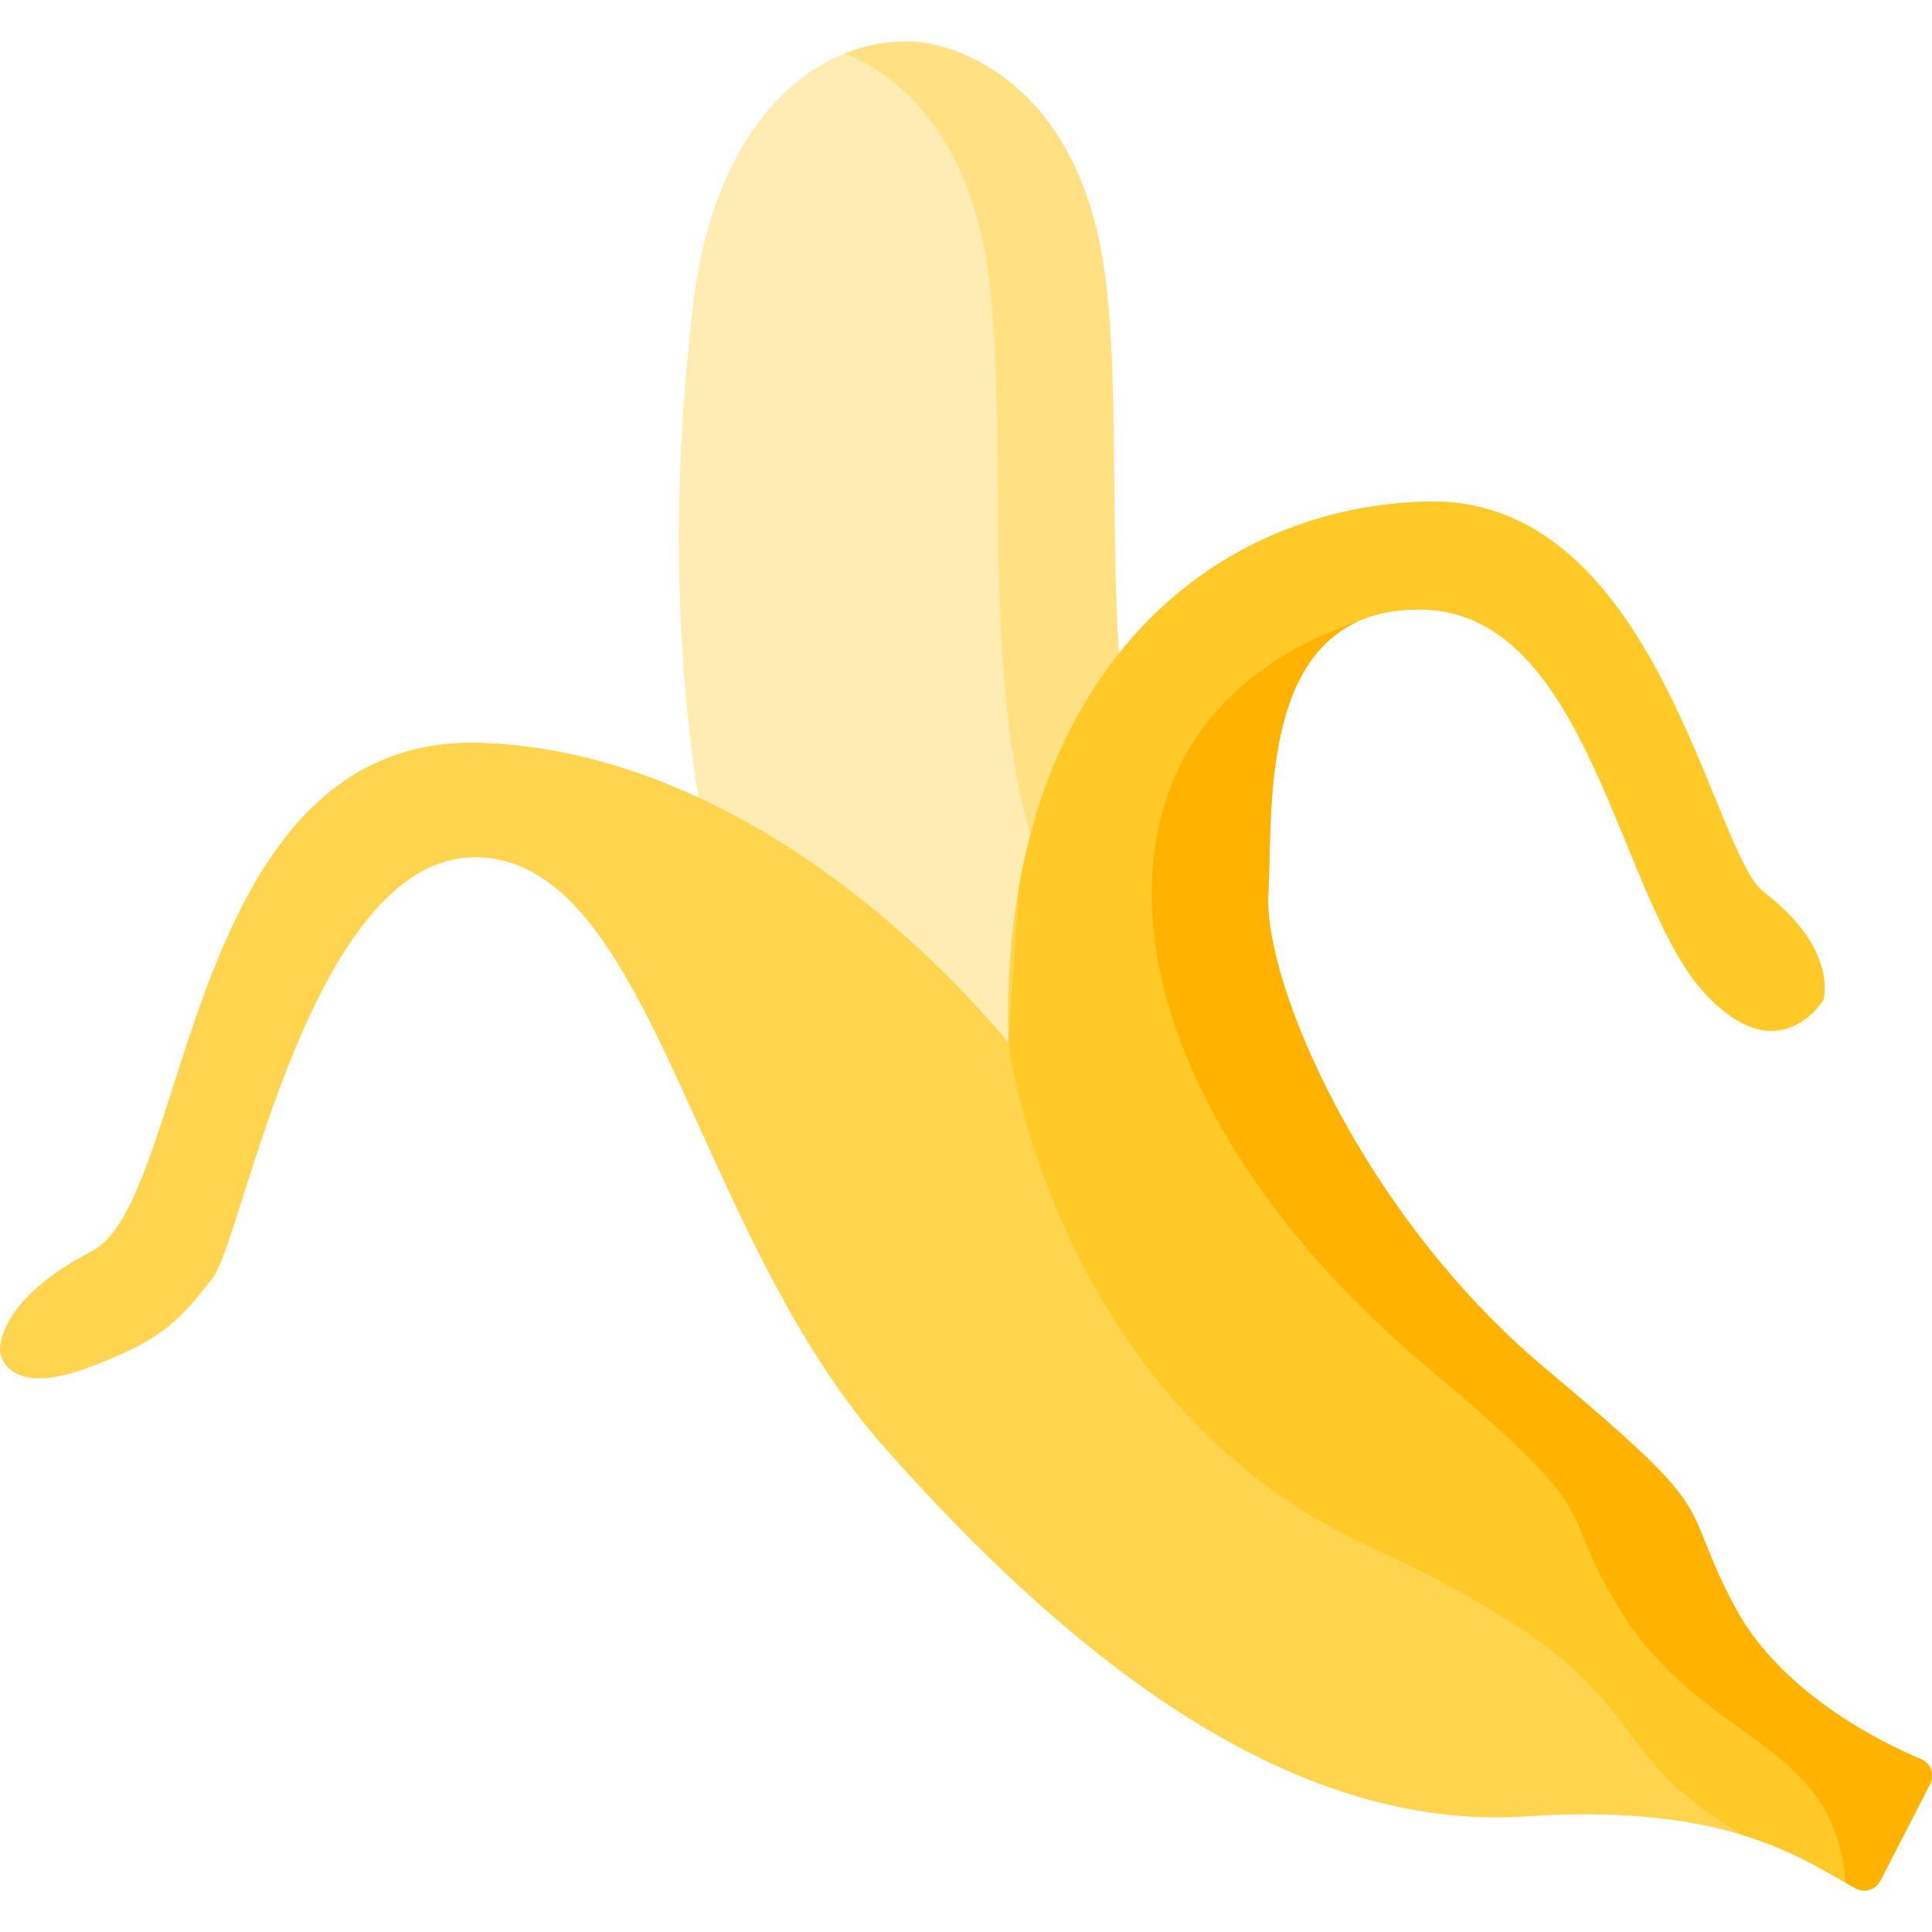
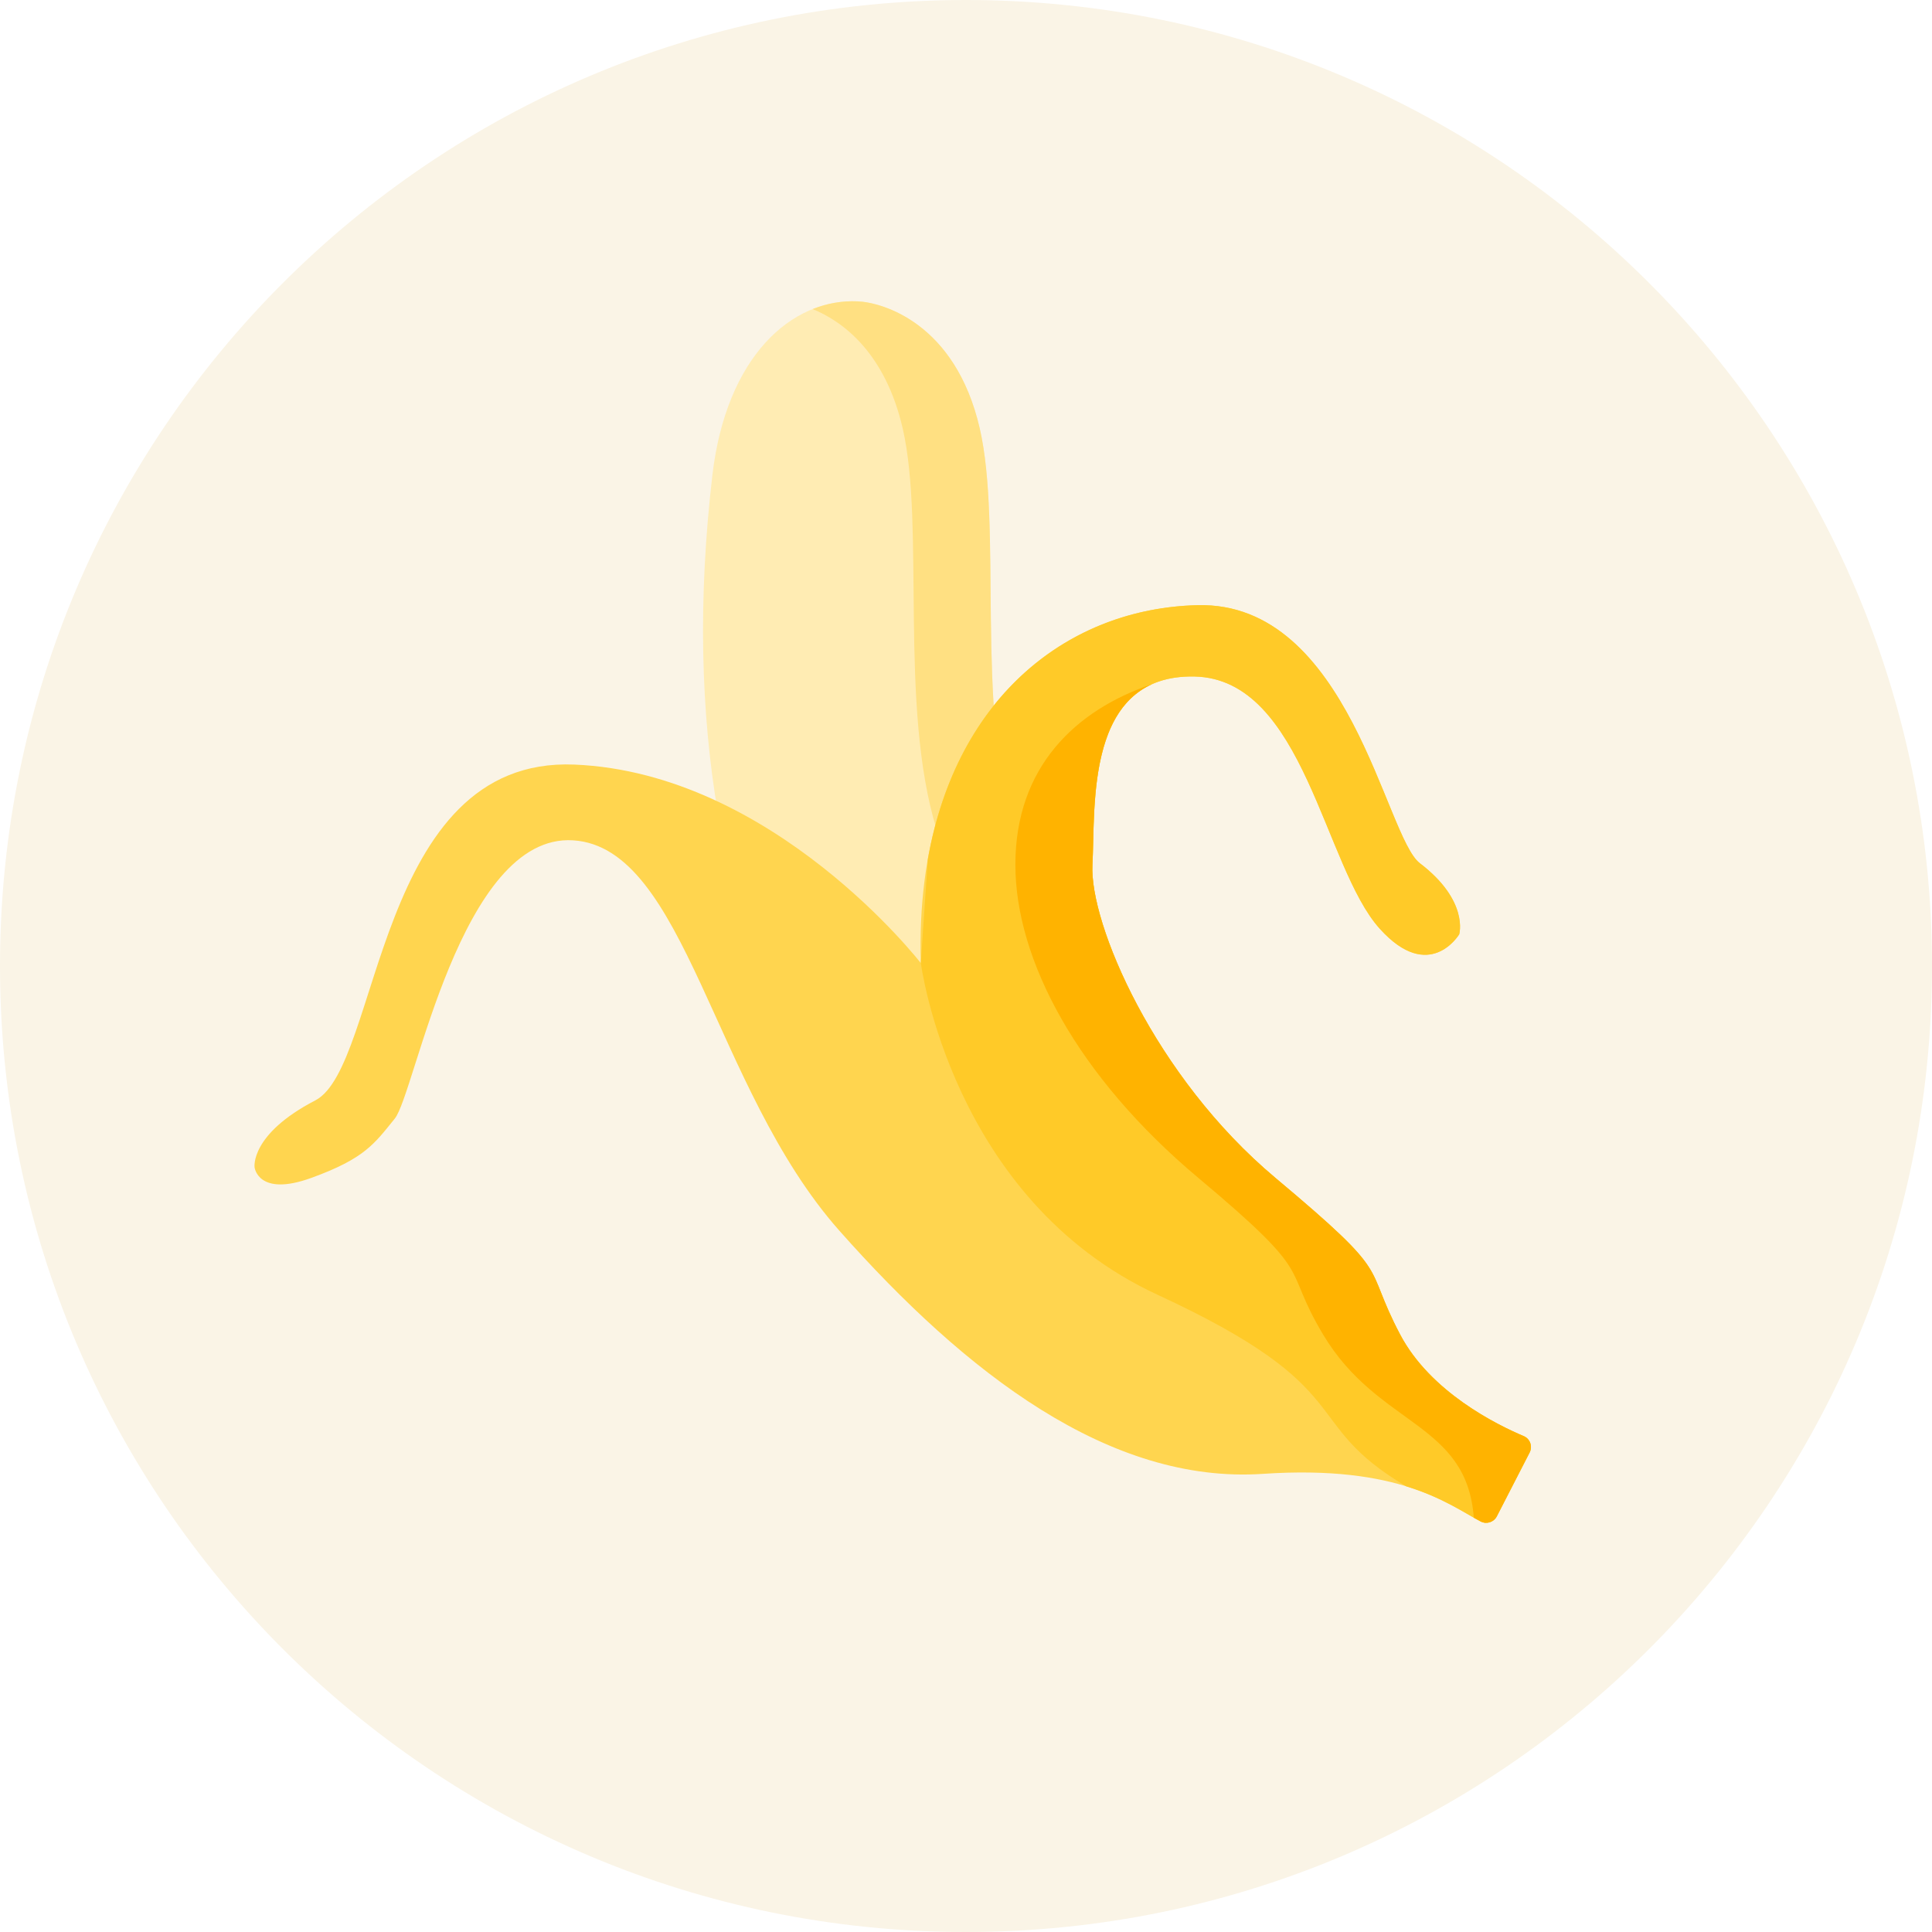
- <svg xmlns="http://www.w3.org/2000/svg" id="Layer_1" enable-background="new 0 0 512 512" height="512" viewBox="0 0 512 512" width="512">
-   <g>
-     <path d="m421.081 377.275c-.338-.167-35.23-18.652-68.796-62.108-20.886-27.039-36.968-58.088-47.802-92.284-15.261-49.75-4.508-121.5-13.583-160.865-9.768-42.37-39.116-50.547-48.996-50.977-26.488-1.153-52.688 22.143-58.244 69.774-23.266 199.426 64.548 322.759 190.747 390.738 24.913 12.664 57.707 2.559 70.468-23.797 12.887-26.035 2.235-57.59-23.794-70.481z" fill="#ffecb3" />
-     <path d="m421.081 377.275c-.338-.167-35.231-18.652-68.796-62.108-20.886-27.039-36.968-58.088-47.802-92.284-15.261-49.75-4.508-121.5-13.583-160.865-9.768-42.37-39.115-50.547-48.996-50.977-6.106-.266-12.194.785-18.02 3.116 12.66 5.163 29.234 18.034 36.111 47.861 9.076 39.365-1.677 111.116 13.584 160.865 10.833 34.196 26.916 65.245 47.802 92.284 33.566 43.456 68.458 61.941 68.796 62.108 26.029 12.891 36.682 44.446 23.793 70.48-6.581 13.593-18.494 22.848-31.903 26.902 23.594 7.373 51.32-3.173 62.808-26.902 12.887-26.034 2.235-57.589-23.794-70.48z" fill="#ffe082" />
-     <path d="m267.264 276.479s-59.132-76.346-138.999-79.618-77.615 121.081-103.878 134.697c-26.263 13.616-24.356 26.827-24.356 26.827s1.315 12.049 22.764 4.259 25.249-13.644 33.453-23.77 26.28-114.537 71.564-111.638 55.952 99.175 106.725 156.511 108.464 101.771 170.019 97.615c54.899-3.707 74.453 12.369 87.262 19.088 2.357 1.236 5.265.322 6.482-2.045l13.168-25.602c1.273-2.474.181-5.508-2.383-6.588-10.879-4.583-37.391-17.684-49.537-40.699-15.49-29.35-1.529-22.211-50.057-62.876s-74.643-102.116-73.385-125.632-3.095-76.393 40.934-75.465c44.03.928 51.81 76.228 74.32 101.177 19.958 22.12 31.857 2.223 31.857 2.223s4.043-13.415-15.814-28.538c-13.878-10.57-28.327-104.994-89.192-103.481-60.865 1.512-113.721 50.365-110.947 143.555z" fill="#ffd54f" />
-     <path d="m509.085 466.214c-10.879-4.584-37.391-17.684-49.537-40.699-15.49-29.35-1.529-22.211-50.057-62.876s-74.643-102.116-73.385-125.632-3.095-76.393 40.934-75.465 51.811 76.228 74.321 101.177c19.958 22.12 31.857 2.223 31.857 2.223s4.043-13.415-15.814-28.538c-13.878-10.57-28.327-104.994-89.192-103.481-51.029 1.269-96.42 35.82-108.127 101.87-1.755 25.035-2.821 41.687-2.821 41.687s12.196 94.781 94.903 133.029c82.707 38.247 56.038 50.917 99.727 76.828.007.004.013.007.019.011 14.584 4.469 23.179 10.574 29.905 14.102 2.357 1.236 5.265.322 6.482-2.045l13.168-25.602c1.272-2.475.181-5.509-2.383-6.589z" fill="#ffca28" />
-     <g>
-       <path d="m509.084 466.214c-10.879-4.584-37.391-17.684-49.537-40.699-15.49-29.35-1.529-22.211-50.057-62.876s-74.643-102.116-73.386-125.632c1.064-19.898-1.885-60.816 23.857-72.373-30.683 10.32-54.762 33.302-54.762 72.373 0 38.171 24.858 84.967 73.386 125.632 48.527 40.665 33.024 34.392 50.057 62.876 22.101 36.959 57.612 34.967 60.443 73.433.948.537 1.857 1.042 2.733 1.501 2.357 1.236 5.265.322 6.482-2.045l13.168-25.602c1.272-2.474.181-5.508-2.384-6.588z" fill="#ffb300" />
-     </g>
-   </g>
+ <svg xmlns="http://www.w3.org/2000/svg" width="43" height="43" viewBox="0 0 43 43" fill="none">
+   <path fill-rule="evenodd" clip-rule="evenodd" d="M0 21.5C0 9.626 9.626 0 21.5 0C33.374 0 43 9.626 43 21.5C43 33.374 33.374 43 21.5 43C9.626 43 0 33.374 0 21.5Z" fill="#FAF4E6" />
+   <path d="M29.029 27.028C29.01 27.018 27.074 25.993 25.212 23.582C24.053 22.081 23.16 20.358 22.559 18.461C21.712 15.701 22.309 11.719 21.805 9.535C21.264 7.184 19.635 6.73 19.087 6.707C17.617 6.643 16.163 7.935 15.855 10.578C14.564 21.644 19.437 28.487 26.439 32.259C27.821 32.962 29.641 32.401 30.349 30.938C31.064 29.494 30.473 27.743 29.029 27.028Z" fill="#FFECB3" />
+   <path d="M29.029 27.028C29.01 27.018 27.074 25.993 25.212 23.582C24.053 22.081 23.16 20.358 22.559 18.461C21.712 15.7 22.309 11.719 21.806 9.535C21.264 7.184 19.635 6.73 19.087 6.707C18.748 6.692 18.41 6.75 18.087 6.879C18.79 7.166 19.709 7.88 20.091 9.535C20.595 11.719 19.998 15.7 20.845 18.461C21.446 20.358 22.338 22.081 23.497 23.582C25.36 25.993 27.296 27.018 27.314 27.028C28.759 27.743 29.35 29.494 28.634 30.938C28.269 31.693 27.608 32.206 26.864 32.431C28.173 32.84 29.712 32.255 30.349 30.938C31.064 29.494 30.473 27.743 29.029 27.028Z" fill="#FFE082" />
+   <path d="M20.494 21.435C20.494 21.435 17.213 17.199 12.781 17.017C8.35 16.835 8.475 23.735 7.018 24.491C5.56 25.247 5.666 25.98 5.666 25.98C5.666 25.98 5.739 26.648 6.929 26.216C8.119 25.784 8.33 25.459 8.786 24.897C9.241 24.335 10.244 18.542 12.756 18.703C15.269 18.863 15.861 24.205 18.678 27.387C21.495 30.568 24.697 33.034 28.112 32.803C31.158 32.597 32.243 33.489 32.954 33.862C33.085 33.931 33.246 33.88 33.313 33.749L34.044 32.328C34.115 32.191 34.054 32.023 33.912 31.963C33.308 31.708 31.837 30.981 31.163 29.704C30.304 28.076 31.078 28.472 28.386 26.216C25.693 23.959 24.244 20.549 24.314 19.245C24.384 17.94 24.142 15.006 26.585 15.057C29.028 15.109 29.46 19.287 30.709 20.671C31.816 21.899 32.477 20.795 32.477 20.795C32.477 20.795 32.701 20.05 31.599 19.211C30.829 18.625 30.027 13.385 26.65 13.469C23.273 13.553 20.34 16.264 20.494 21.435Z" fill="#FFD54F" />
+   <path d="M33.912 31.963C33.309 31.708 31.838 30.981 31.164 29.704C30.304 28.076 31.079 28.472 28.386 26.215C25.694 23.959 24.245 20.549 24.314 19.245C24.384 17.94 24.143 15.006 26.586 15.057C29.029 15.109 29.46 19.287 30.71 20.671C31.817 21.899 32.477 20.795 32.477 20.795C32.477 20.795 32.702 20.05 31.6 19.211C30.83 18.625 30.028 13.385 26.651 13.469C23.819 13.54 21.301 15.457 20.651 19.122C20.554 20.511 20.495 21.435 20.495 21.435C20.495 21.435 21.171 26.694 25.761 28.816C30.35 30.938 28.87 31.641 31.294 33.079C31.294 33.079 31.295 33.08 31.295 33.08C32.104 33.328 32.581 33.666 32.954 33.862C33.085 33.931 33.246 33.88 33.314 33.749L34.045 32.328C34.115 32.191 34.055 32.023 33.912 31.963Z" fill="#FFCA28" />
+   <path d="M33.912 31.963C33.308 31.708 31.837 30.982 31.163 29.704C30.304 28.076 31.078 28.472 28.386 26.216C25.693 23.959 24.244 20.55 24.314 19.245C24.373 18.141 24.209 15.87 25.638 15.229C23.935 15.802 22.599 17.077 22.599 19.245C22.599 21.363 23.979 23.959 26.671 26.216C29.364 28.472 28.503 28.124 29.449 29.704C30.675 31.755 32.645 31.645 32.802 33.779C32.855 33.809 32.905 33.837 32.954 33.862C33.085 33.931 33.246 33.88 33.314 33.749L34.044 32.328C34.115 32.191 34.054 32.023 33.912 31.963Z" fill="#FFB300" />
</svg>
